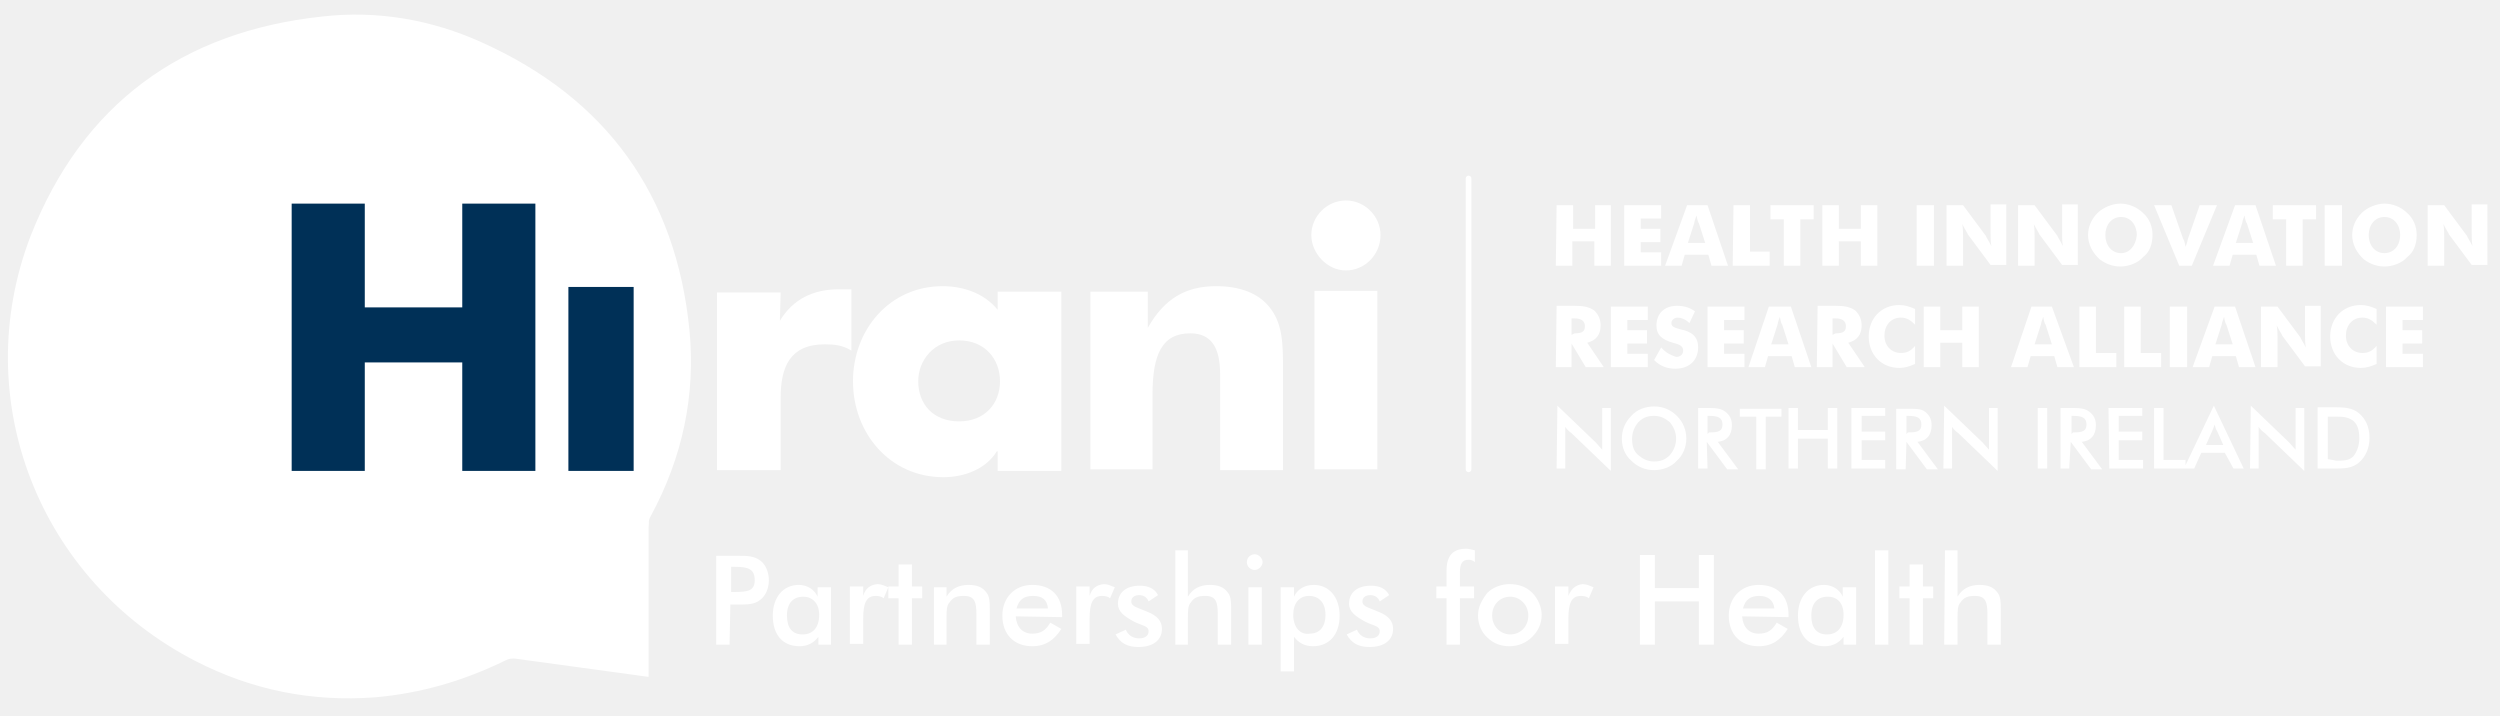
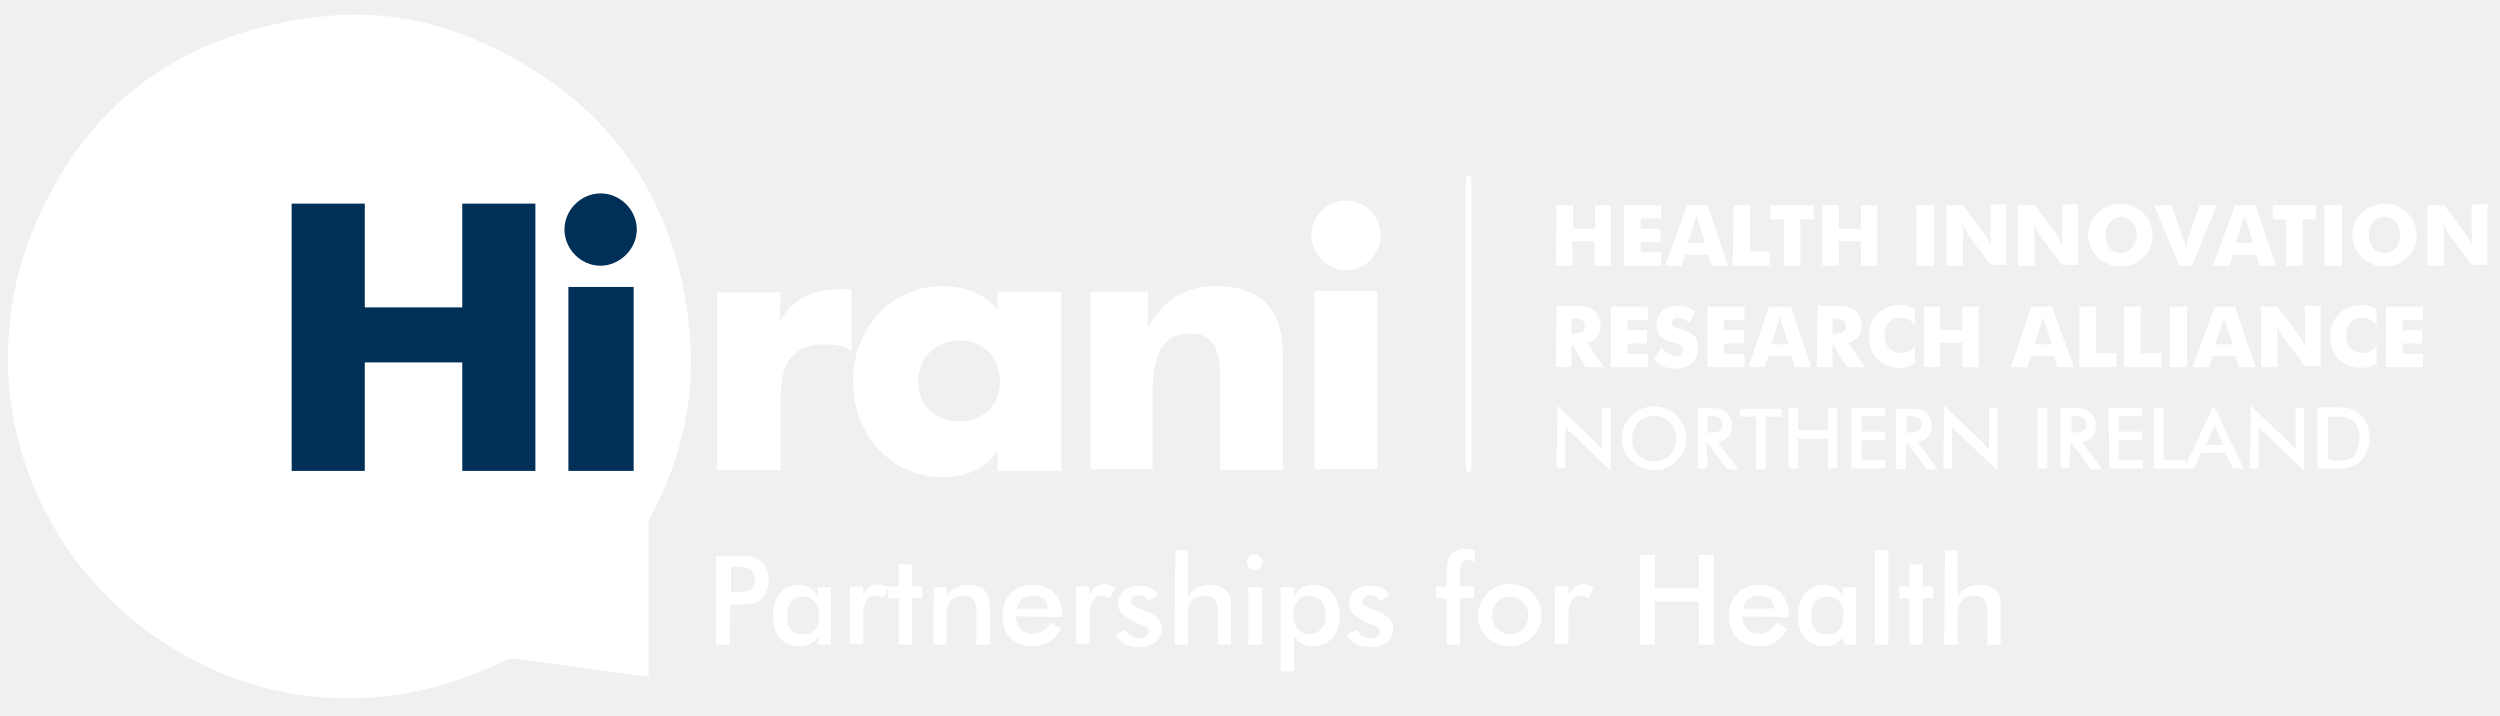
<svg xmlns="http://www.w3.org/2000/svg" version="1.1" id="Layer_1" x="0px" y="0px" viewBox="0 0 318 91" style="enable-background:new 0 0 318 91;" xml:space="preserve">
+   <style type="text/css">
+ 	.st0{fill:#FFFFFF;}
+ 	.st1{fill:#003057;}
+ 	.st2{fill:none;stroke:#FFFFFF;stroke-width:0.716;stroke-linecap:round;stroke-linejoin:round;}
+ </style>
  <g>
    <g>
-       <path style="fill:#FFFFFF;" d="M65.7,83.8c-0.5-0.1-1,0-1.4,0.2c-5.3,2.6-10.8,4.2-16.6,4.7c-8,0.6-15.6-0.9-22.8-4.6    C5,73.9-4.1,50.8,3.9,30C10.5,13.2,23.2,4,41,2.1c7-0.8,13.9,0.4,20.3,3.3C77.1,12.5,86,24.8,87.7,42c0.8,8.3-0.9,16.2-4.9,23.6    c-0.4,0.7-0.2,0.8-0.3,1.5v19L65.7,83.8z" />
-       <path style="fill:#FFFFFF;" d="M138.7,59.7h7.9v-9.5c0-5.1,1.2-7.8,4.8-7.8c2.6,0,3.8,1.7,3.8,5.2v12.2h8v-13    c0-3.3-0.1-5.7-1.7-7.7c-1.4-1.8-3.8-2.7-6.8-2.7c-3.9,0-6.6,1.6-8.7,5.3v-4.6h-7.3L138.7,59.7L138.7,59.7z" />
+       <path class="st0" d="M65.7,83.8c-0.5-0.1-1,0-1.4,0.2c-5.3,2.6-10.8,4.2-16.6,4.7c-8,0.6-15.6-0.9-22.8-4.6    C5,73.9-4.1,50.8,3.9,30C10.5,13.2,23.2,4,41,2.1c7-0.8,13.9,0.4,20.3,3.3C77.1,12.5,86,24.8,87.7,42c0.8,8.3-0.9,16.2-4.9,23.6    c-0.4,0.7-0.2,0.8-0.3,1.5v19L65.7,83.8z" />
+       <path class="st0" d="M138.7,59.7h7.9v-9.5c0-5.1,1.2-7.8,4.8-7.8c2.6,0,3.8,1.7,3.8,5.2v12.2h8v-13c0-3.3-0.1-5.7-1.7-7.7    c-1.4-1.8-3.8-2.7-6.8-2.7c-3.9,0-6.6,1.6-8.7,5.3v-4.6h-7.3V59.7L138.7,59.7z" />
    </g>
-     <rect x="167.2" y="37" style="fill:#FFFFFF;" width="8" height="22.7" />
+     <rect x="167.2" y="37" class="st0" width="8" height="22.7" />
    <g>
-       <path style="fill:#FFFFFF;" d="M166.8,29.9c0,2.3,2,4.5,4.4,4.5c2.4,0,4.4-2,4.4-4.5c0-2.4-2-4.4-4.4-4.4    C168.8,25.5,166.8,27.5,166.8,29.9" />
-       <path style="fill:#FFFFFF;" d="M99.2,40.8L99.2,40.8c1.7-2.8,4.3-4,7.5-4h1.6v7.8c-1.1-0.7-2.2-0.8-3.4-0.8c-4.5,0-5.6,3-5.6,6.8    v9.2h-8.1V37.2h8.1L99.2,40.8L99.2,40.8z" />
-       <path style="fill:#FFFFFF;" d="M116.8,48.5c0,2.9,1.9,5.1,5.2,5.1c3.3,0,5.2-2.3,5.2-5.1c0-2.8-1.9-5.2-5.2-5.2    C118.8,43.3,116.8,45.8,116.8,48.5 M135,59.9h-8.1v-2.5h-0.1c-1.4,2.3-4.2,3.3-6.8,3.3c-6.8,0-11.5-5.6-11.5-12.2    s4.7-12.1,11.4-12.1c2.6,0,5.3,0.9,7,3v-2.3h8.1L135,59.9L135,59.9z" />
+       <path class="st0" d="M166.8,29.9c0,2.3,2,4.5,4.4,4.5s4.4-2,4.4-4.5c0-2.4-2-4.4-4.4-4.4C168.8,25.5,166.8,27.5,166.8,29.9" />
+       <path class="st0" d="M99.2,40.8L99.2,40.8c1.7-2.8,4.3-4,7.5-4h1.6v7.8c-1.1-0.7-2.2-0.8-3.4-0.8c-4.5,0-5.6,3-5.6,6.8v9.2h-8.1    V37.2h8.1L99.2,40.8L99.2,40.8z" />
+       <path class="st0" d="M116.8,48.5c0,2.9,1.9,5.1,5.2,5.1c3.3,0,5.2-2.3,5.2-5.1s-1.9-5.2-5.2-5.2C118.8,43.3,116.8,45.8,116.8,48.5     M135,59.9h-8.1v-2.5h-0.1c-1.4,2.3-4.2,3.3-6.8,3.3c-6.8,0-11.5-5.6-11.5-12.2s4.7-12.1,11.4-12.1c2.6,0,5.3,0.9,7,3v-2.3h8.1    V59.9L135,59.9z" />
    </g>
-     <polygon style="fill:#003057;" points="37.1,59.9 46.4,59.9 46.4,46.1 58.8,46.1 58.8,59.9 68.1,59.9 68.1,25.9 58.8,25.9    58.8,39.1 46.4,39.1 46.4,25.9 37.1,25.9  " />
-     <rect x="72.3" y="36.5" style="fill:#003057;" width="8.3" height="23.4" />
+     <polygon class="st1" points="37.1,59.9 46.4,59.9 46.4,46.1 58.8,46.1 58.8,59.9 68.1,59.9 68.1,25.9 58.8,25.9 58.8,39.1    46.4,39.1 46.4,25.9 37.1,25.9  " />
+     <rect x="72.3" y="36.5" class="st1" width="8.3" height="23.4" />
    <g>
-       <path style="fill:#FFFFFF;" d="M71.8,29.2c0,2.4,2,4.6,4.6,4.6c2.4,0,4.6-2.1,4.6-4.6s-2.1-4.6-4.6-4.6    C73.9,24.6,71.8,26.7,71.8,29.2" />
+       <path class="st1" d="M71.8,29.2c0,2.4,2,4.6,4.6,4.6c2.4,0,4.6-2.1,4.6-4.6s-2.1-4.6-4.6-4.6C73.9,24.6,71.8,26.7,71.8,29.2" />
    </g>
-     <line style="fill:#FFFFFF;stroke:#FFFFFF;stroke-width:0.716;stroke-linecap:round;stroke-linejoin:round;" x1="186.8" y1="22.7" x2="186.8" y2="59.7" />
+     <line class="st2" x1="186.8" y1="22.7" x2="186.8" y2="59.7" />
    <g>
-       <path style="fill:#FFFFFF;" d="M296.1,58.4V53h0.9c0.9,0,1.6,0,2.3,0.5c0.6,0.5,0.8,1.2,0.8,2.3c0,0.9-0.3,1.7-0.8,2.3    c-0.6,0.5-1.2,0.5-2.1,0.5L296.1,58.4z M294.8,59.6h2.1c1.2,0,2.3,0,3.2-0.8c0.8-0.7,1.3-1.8,1.3-3.1c0-1.4-0.5-2.4-1.3-3.1    c-0.9-0.8-2.1-0.8-3.5-0.8h-1.8V59.6z M286.2,59.6h1.1v-5.3c0.2,0.3,0.5,0.6,0.8,0.8l5,4.8v-8h-1.1v5.3c-0.3-0.3-0.6-0.7-0.8-0.9    l-4.9-4.7L286.2,59.6L286.2,59.6z M280.6,56.6l0.8-1.8c0.1-0.2,0.2-0.5,0.3-0.8c0.1,0.4,0.2,0.7,0.3,0.8l0.8,1.8H280.6z     M284.1,59.6h1.3l-3.8-8l-3.8,8h1.3l0.9-2h3L284.1,59.6z M274,59.6h4v-1.1h-2.8v-6.6H274V59.6z M268.3,59.6h4.3v-1.1h-3.1V56h3    v-1.1h-3v-2h3v-1h-4.3L268.3,59.6L268.3,59.6z M263.5,55.2v-2.3h0.2c1.1,0,1.7,0.2,1.7,1.1c0,0.9-0.6,1-1.7,1L263.5,55.2    L263.5,55.2z M263.4,56.2L263.4,56.2l2.6,3.5h1.4l-2.6-3.5c1.1-0.1,1.8-0.8,1.8-2.1c0-0.8-0.3-1.3-0.8-1.7s-1.1-0.5-1.9-0.5h-1.8    v7.7h1.1L263.4,56.2L263.4,56.2z M259.2,59.6h1.2v-7.7h-1.2V59.6z M247.2,59.6h1.1v-5.3c0.2,0.3,0.5,0.6,0.8,0.8l5,4.8v-8H253v5.3    c-0.3-0.3-0.6-0.7-0.8-0.9l-4.9-4.7L247.2,59.6L247.2,59.6z M242.5,55.2v-2.3h0.2c1.1,0,1.7,0.2,1.7,1.1c0,0.9-0.6,1-1.7,1    L242.5,55.2L242.5,55.2z M242.5,56.2L242.5,56.2l2.6,3.5h1.4l-2.6-3.5c1.1-0.1,1.8-0.8,1.8-2.1c0-0.8-0.3-1.3-0.8-1.7    S243.8,52,243,52h-1.8v7.7h1.2L242.5,56.2L242.5,56.2z M235.5,59.6h4.3v-1.1h-3V56h3v-1.1h-3v-2h3v-1h-4.3L235.5,59.6L235.5,59.6z     M227.5,59.6h1.2v-3.8h3.8v3.8h1.2v-7.7h-1.2v2.8h-3.8v-2.8h-1.2V59.6z M224.5,53h2.1v-1h-5.3v1h2.1v6.7h1.2V53z M217.2,55.2v-2.3    h0.2c1.1,0,1.7,0.2,1.7,1.1c0,0.9-0.6,1-1.7,1L217.2,55.2L217.2,55.2z M217.1,56.2L217.1,56.2l2.6,3.5h1.4l-2.6-3.5    c1.1-0.1,1.8-0.8,1.8-2.1c0-0.8-0.3-1.3-0.8-1.7s-1.1-0.5-1.9-0.5H216v7.7h1.2L217.1,56.2L217.1,56.2z M213.2,55.8    c0,0.8-0.3,1.5-0.8,2.1c-0.6,0.6-1.2,0.8-2,0.8s-1.4-0.3-2-0.8s-0.8-1.2-0.8-2.1c0-0.8,0.3-1.5,0.8-2.1c0.6-0.6,1.2-0.8,2-0.8    s1.4,0.3,2,0.8C212.9,54.3,213.2,55,213.2,55.8 M214.5,55.8c0-1.1-0.4-2.1-1.2-2.9c-0.8-0.8-1.8-1.2-2.9-1.2    c-1.1,0-2.2,0.4-2.9,1.2c-0.8,0.8-1.2,1.8-1.2,2.9c0,1.1,0.4,2.1,1.2,2.8c0.8,0.8,1.8,1.2,2.9,1.2s2.2-0.4,2.9-1.2    C214.1,57.9,214.5,56.8,214.5,55.8 M198,59.6h1.1v-5.3c0.2,0.3,0.5,0.6,0.8,0.8l5,4.8v-8h-1.1v5.3c-0.3-0.3-0.6-0.7-0.8-0.9    l-4.9-4.7L198,59.6L198,59.6z" />
-       <path style="fill:#FFFFFF;" d="M303.5,46.7h4.7V45h-2.6v-1.3h2.5V42h-2.5v-1.3h2.6V39h-4.7V46.7z M302.3,39.3    c-0.7-0.3-1.3-0.5-2-0.5c-2.3,0-3.9,1.7-3.9,4s1.6,4,3.9,4c0.7,0,1.3-0.2,2-0.5v-2.3c-0.6,0.7-1.1,0.9-1.8,0.9    c-1.2,0-2.1-0.9-2.1-2.2c0-1.3,0.8-2.3,2.1-2.3c0.7,0,1.2,0.3,1.8,0.9V39.3z M287.6,46.7h2.1v-3.8c0-0.4,0-0.9-0.1-1.5    c0.4,0.8,0.7,1.2,0.7,1.3l2.9,3.9h2v-7.7h-2v3.8c0,0.4,0,0.9,0.1,1.5c-0.4-0.8-0.7-1.2-0.7-1.3l-2.9-3.9h-2.1V46.7z M281.8,43.8    l0.8-2.5c0-0.1,0.1-0.5,0.3-1c0.1,0.6,0.2,0.9,0.3,1l0.8,2.5H281.8z M278.9,46.7h2.1l0.4-1.4h3l0.4,1.4h2.1l-2.6-7.7h-2.6    L278.9,46.7z M276,46.7h2.2V39H276V46.7z M270.2,46.7h4.7v-1.8h-2.6V39h-2.1V46.7z M264.5,46.7h4.7v-1.8h-2.6V39h-2.1V46.7z     M258.8,43.8l0.8-2.5c0-0.1,0.1-0.5,0.3-1c0.1,0.6,0.2,0.9,0.3,1l0.8,2.5H258.8z M255.8,46.7h2.1l0.4-1.4h3l0.4,1.4h2.1L261,39    h-2.6L255.8,46.7z M244.7,46.7h2.1v-3.1h2.8v3.1h2.1V39h-2.1v3h-2.8v-3h-2.1V46.7z M243.6,39.3c-0.7-0.3-1.3-0.5-2-0.5    c-2.3,0-3.9,1.7-3.9,4s1.6,4,3.9,4c0.7,0,1.3-0.2,2-0.5v-2.3c-0.6,0.7-1.1,0.9-1.8,0.9c-1.2,0-2.1-0.9-2.1-2.2    c0-1.3,0.8-2.3,2.1-2.3c0.7,0,1.2,0.3,1.8,0.9V39.3z M231.1,46.7h2v-3l1.8,3h2.3l-2.1-3.1c1.1-0.3,1.7-1,1.7-2.2    c0-0.8-0.3-1.4-0.8-1.9c-0.7-0.5-1.5-0.6-2.5-0.6h-2.3L231.1,46.7L231.1,46.7z M233.1,42.6v-2.1h0.4c0.8,0,1.3,0.3,1.3,1    c0,0.7-0.4,0.9-1.3,0.9L233.1,42.6L233.1,42.6z M225.3,43.8l0.8-2.5c0-0.1,0.1-0.5,0.3-1c0.1,0.6,0.2,0.9,0.3,1l0.8,2.5H225.3z     M222.4,46.7h2.1l0.4-1.4h3l0.4,1.4h2.1l-2.6-7.7H225L222.4,46.7z M217.2,46.7h4.7V45h-2.6v-1.3h2.5V42h-2.5v-1.3h2.6V39h-4.7    V46.7z M211.3,44.2l-0.9,1.6c0.8,0.8,1.7,1.1,2.7,1.1c1.8,0,2.9-1.1,2.9-2.7c0-1.4-0.8-2-2.2-2.3c-0.7-0.2-1.2-0.3-1.2-0.8    c0-0.4,0.4-0.7,0.8-0.7s1,0.2,1.5,0.7l0.7-1.5c-0.7-0.5-1.4-0.7-2.3-0.7c-1.6,0-2.6,1-2.6,2.5c0,1.2,0.7,1.8,2.1,2.2    c0.8,0.2,1.3,0.4,1.3,1c0,0.5-0.4,0.8-0.9,0.8C212.6,45.2,211.9,44.9,211.3,44.2 M204.9,46.7h4.7V45h-2.6v-1.3h2.5V42h-2.5v-1.3    h2.6V39h-4.7V46.7z M197.9,46.7h2v-3l1.8,3h2.3l-2.1-3.1c1.1-0.3,1.7-1,1.7-2.2c0-0.8-0.3-1.4-0.8-1.9c-0.7-0.5-1.5-0.6-2.5-0.6    h-2.3L197.9,46.7L197.9,46.7z M199.9,42.6v-2.1h0.4c0.8,0,1.3,0.3,1.3,1c0,0.7-0.4,0.9-1.3,0.9L199.9,42.6L199.9,42.6z" />
-       <path style="fill:#FFFFFF;" d="M308.8,33.8h2.1v-3.8c0-0.4,0-0.9-0.1-1.5c0.4,0.8,0.7,1.2,0.7,1.3l2.9,3.9h2V26h-2v3.8    c0,0.4,0,0.9,0.1,1.5c-0.4-0.8-0.7-1.2-0.7-1.3l-2.9-3.9h-2.1V33.8z M307.4,29.9c0-1.1-0.4-2.1-1.2-2.8c-0.8-0.8-1.9-1.2-2.9-1.2    s-2.2,0.5-2.9,1.2c-0.8,0.8-1.2,1.8-1.2,2.8c0,1.2,0.6,2.3,1.5,3.1c0.8,0.6,1.7,0.9,2.6,0.9c1,0,2.2-0.4,2.9-1.2    C307,32.1,307.4,31.1,307.4,29.9 M303.3,32.2c-1.2,0-2-1-2-2.3s0.8-2.3,2-2.3c1.2,0,2,1,2,2.3C305.3,31.2,304.5,32.2,303.3,32.2     M295.7,33.8h2.2v-7.7h-2.2V33.8z M290.8,33.8h2.1v-5.9h1.7v-1.8h-5.5v1.8h1.7L290.8,33.8L290.8,33.8z M284.4,30.9l0.8-2.5    c0-0.1,0.1-0.5,0.3-1c0.1,0.6,0.2,0.9,0.3,1l0.8,2.5H284.4z M281.5,33.8h2.1l0.4-1.4h3l0.4,1.4h2.1l-2.6-7.7h-2.6L281.5,33.8z     M277.2,33.8h1.6l3.2-7.7h-2.2l-1.5,4.3c0,0.1-0.1,0.5-0.3,1c-0.1-0.6-0.2-0.9-0.3-1l-1.5-4.3H274L277.2,33.8z M273.8,29.9    c0-1.1-0.4-2.1-1.2-2.8c-0.8-0.8-1.9-1.2-2.9-1.2s-2.2,0.5-2.9,1.2c-0.8,0.8-1.2,1.8-1.2,2.8c0,1.2,0.6,2.3,1.5,3.1    c0.8,0.6,1.7,0.9,2.6,0.9c1,0,2.2-0.4,2.9-1.2C273.4,32.1,273.8,31.1,273.8,29.9 M269.8,32.2c-1.2,0-2-1-2-2.3s0.8-2.3,2-2.3    c1.2,0,2,1,2,2.3C271.7,31.2,270.9,32.2,269.8,32.2 M256.7,33.8h2.1v-3.8c0-0.4,0-0.9-0.1-1.5c0.4,0.8,0.7,1.2,0.7,1.3l2.9,3.9h2    V26h-2v3.8c0,0.4,0,0.9,0.1,1.5c-0.4-0.8-0.7-1.2-0.7-1.3l-2.9-3.9h-2.1V33.8z M247.6,33.8h2.1v-3.8c0-0.4,0-0.9-0.1-1.5    c0.4,0.8,0.7,1.2,0.7,1.3l2.9,3.9h2V26h-2v3.8c0,0.4,0,0.9,0.1,1.5c-0.4-0.8-0.7-1.2-0.7-1.3l-2.9-3.9h-2.1V33.8z M243.8,33.8h2.2    v-7.7h-2.2V33.8z M231.8,33.8h2.1v-3.1h2.8v3.1h2.1v-7.7h-2.1v3h-2.8v-3h-2.1V33.8z M226.9,33.8h2.1v-5.9h1.7v-1.8h-5.5v1.8h1.7    L226.9,33.8L226.9,33.8z M220.4,33.8h4.7V32h-2.5v-5.9h-2.1L220.4,33.8L220.4,33.8z M214.7,30.9l0.8-2.5c0-0.1,0.1-0.5,0.3-1    c0.1,0.6,0.2,0.9,0.3,1l0.8,2.5H214.7z M211.8,33.8h2.1l0.4-1.4h3l0.4,1.4h2.1l-2.6-7.7h-2.6L211.8,33.8z M206.6,33.8h4.7v-1.7    h-2.6v-1.3h2.5v-1.7h-2.5v-1.3h2.6v-1.7h-4.7V33.8z M197.9,33.8h2.1v-3.1h2.8v3.1h2.1v-7.7h-2v3h-2.8v-3H198L197.9,33.8    L197.9,33.8z" />
-       <path style="fill:#FFFFFF;" d="M247.3,82h1.7v-3.4c0-0.9,0-1.6,0.4-2c0.4-0.6,0.9-0.8,1.8-0.8c1.4,0,1.6,0.8,1.6,2.4V82h1.7v-4.5    c0-0.8,0-1.6-0.4-2.1c-0.5-0.7-1.2-1-2.3-1c-1.3,0-2.2,0.5-2.8,1.5V70h-1.6L247.3,82L247.3,82z M242.9,82h1.7v-5.9h1.3v-1.5h-1.3    v-2.8h-1.7v2.8h-1.3v1.5h1.3V82z M238.5,82h1.7V70h-1.7V82z M236.1,82v-7.3h-1.7v1.2c-0.4-0.9-1.3-1.5-2.4-1.5    c-2,0-3.3,1.6-3.3,3.9c0,2.5,1.3,3.9,3.4,3.9c1,0,1.8-0.4,2.4-1.2V82L236.1,82z M234.5,78.2c0,1.6-0.8,2.5-2.1,2.5    c-1.3,0-2-0.8-2-2.4s0.8-2.4,2.1-2.4C233.7,75.9,234.5,76.7,234.5,78.2 M227.5,78.5v-0.3c0-2.4-1.4-3.8-3.8-3.8    c-2.3,0-3.8,1.7-3.8,3.9c0,2.4,1.5,3.9,3.8,3.9c1.7,0,2.8-0.8,3.7-2.2l-1.4-0.8c-0.6,1-1.2,1.4-2.3,1.4c-1.2,0-2-0.8-2.1-2.2    L227.5,78.5L227.5,78.5z M225.7,77.4h-4c0.3-1.1,0.9-1.6,2.1-1.6C224.8,75.8,225.6,76.3,225.7,77.4 M208.6,82h1.9v-5.5h5.6V82h1.9    V70.6h-1.9v4.2h-5.6v-4.2h-1.9V82z M199.5,75.8v-1.2h-1.7v7.3h1.7v-3.2c0-2,0.4-2.9,1.6-2.9c0.4,0,0.8,0.1,1,0.3l0.6-1.4    c-0.5-0.2-0.9-0.4-1.4-0.4C200.5,74.4,199.9,74.8,199.5,75.8 M194.4,78.3c0,1.4-1,2.4-2.3,2.4c-1.2,0-2.3-1-2.3-2.4s1-2.4,2.3-2.4    C193.3,75.9,194.4,76.9,194.4,78.3 M188,78.3c0,1,0.4,2.1,1.2,2.8c0.8,0.8,1.8,1.1,2.8,1.1c1.1,0,2.1-0.4,2.9-1.2    c0.8-0.8,1.2-1.7,1.2-2.8c0-1-0.5-2.1-1.2-2.8c-0.8-0.8-1.8-1.1-2.9-1.1c-1,0-2.1,0.4-2.8,1.1C188.5,76.3,188,77.2,188,78.3     M184,82h1.7v-5.9h1.8v-1.5h-1.8v-1.8c0-1.1,0.3-1.6,1.1-1.6c0.3,0,0.6,0.1,0.8,0.3V70c-0.4-0.1-0.8-0.2-1.1-0.2    c-1.7,0-2.5,0.9-2.5,2.8v2h-1.3v1.5h1.3V82z M171.3,80.7c0.6,1.1,1.5,1.6,2.9,1.6c1.9,0,3-0.9,3-2.3c0-1-0.6-1.7-1.9-2.2    c-1.1-0.5-2-0.6-2-1.3c0-0.5,0.4-0.8,1-0.8c0.6,0,1,0.3,1.2,0.8l1.2-0.8c-0.4-0.8-1.2-1.2-2.3-1.2c-1.8,0-2.8,0.9-2.8,2.3    c0,1,0.8,1.6,2.1,2.3c1,0.5,1.8,0.5,1.8,1.2c0,0.6-0.5,0.9-1.2,0.9c-0.8,0-1.4-0.4-1.7-1.1L171.3,80.7z M164.5,78.2    c0-1.5,0.8-2.4,2-2.4c1.3,0,2.1,0.9,2.1,2.4c0,1.6-0.8,2.4-2,2.4C165.4,80.8,164.5,79.8,164.5,78.2 M162.9,85.4h1.7V81    c0.6,0.8,1.4,1.2,2.4,1.2c2.1,0,3.4-1.5,3.4-3.9c0-2.3-1.3-3.9-3.3-3.9c-1.2,0-2.1,0.6-2.5,1.5v-1.2h-1.7L162.9,85.4L162.9,85.4z     M158.6,71.5c0,0.6,0.5,1,1,1s1-0.5,1-1s-0.5-1-1-1S158.6,70.9,158.6,71.5 M158.8,82h1.7v-7.3h-1.7V82z M149.4,82h1.7v-3.4    c0-0.9,0-1.6,0.4-2c0.4-0.6,0.9-0.8,1.8-0.8c1.4,0,1.6,0.8,1.6,2.4V82h1.7v-4.5c0-0.8,0-1.6-0.4-2.1c-0.5-0.7-1.2-1-2.3-1    c-1.3,0-2.2,0.5-2.8,1.5V70h-1.6V82z M141.9,80.7c0.6,1.1,1.5,1.6,2.9,1.6c1.9,0,3-0.9,3-2.3c0-1-0.6-1.7-1.9-2.2    c-1.1-0.5-2-0.6-2-1.3c0-0.5,0.4-0.8,1-0.8c0.6,0,1,0.3,1.2,0.8l1.2-0.8c-0.4-0.8-1.2-1.2-2.3-1.2c-1.8,0-2.8,0.9-2.8,2.3    c0,1,0.8,1.6,2.1,2.3c1,0.5,1.8,0.5,1.8,1.2c0,0.6-0.5,0.9-1.2,0.9c-0.8,0-1.4-0.4-1.7-1.1L141.9,80.7z M138.6,75.8v-1.2h-1.7v7.3    h1.7v-3.2c0-2,0.4-2.9,1.6-2.9c0.4,0,0.8,0.1,1,0.3l0.6-1.4c-0.5-0.2-0.9-0.4-1.4-0.4C139.5,74.4,138.9,74.8,138.6,75.8     M135.1,78.5v-0.3c0-2.4-1.4-3.8-3.8-3.8c-2.3,0-3.8,1.7-3.8,3.9c0,2.4,1.5,3.9,3.8,3.9c1.7,0,2.8-0.8,3.7-2.2l-1.4-0.8    c-0.6,1-1.2,1.4-2.3,1.4c-1.2,0-2-0.8-2.1-2.2L135.1,78.5L135.1,78.5z M133.3,77.4h-4c0.3-1.1,0.9-1.6,2.1-1.6    C132.6,75.8,133.2,76.3,133.3,77.4 M118.7,82h1.7v-3.4c0-0.9,0-1.6,0.4-2c0.4-0.6,0.9-0.8,1.8-0.8c1.4,0,1.6,0.8,1.6,2.4V82h1.7    v-4.5c0-0.8,0-1.6-0.4-2.1c-0.5-0.7-1.2-1-2.3-1c-1.3,0-2.2,0.5-2.8,1.5v-1.2h-1.6V82z M114.3,82h1.7v-5.9h1.3v-1.5H116v-2.8h-1.7    v2.8H113v1.5h1.3V82z M109.8,75.8v-1.2h-1.7v7.3h1.7v-3.2c0-2,0.4-2.9,1.6-2.9c0.4,0,0.8,0.1,1,0.3l0.6-1.4    c-0.5-0.2-0.9-0.4-1.4-0.4C110.7,74.4,110.1,74.8,109.8,75.8 M105.7,82v-7.3h-1.7v1.2c-0.4-0.9-1.3-1.5-2.4-1.5    c-2,0-3.3,1.6-3.3,3.9c0,2.5,1.3,3.9,3.4,3.9c1,0,1.8-0.4,2.4-1.2V82L105.7,82z M104.2,78.2c0,1.6-0.8,2.5-2.1,2.5    c-1.3,0-2-0.8-2-2.4s0.8-2.4,2.1-2.4C103.3,75.9,104.2,76.7,104.2,78.2 M93,75.3v-3.2h0.5c1.7,0,2.5,0.3,2.5,1.7    c0,1.3-0.8,1.5-2.5,1.5H93z M92.9,76.9h1c1.1,0,2.1,0,2.8-0.6c0.7-0.5,1.1-1.5,1.1-2.5c0-1.1-0.5-2.1-1.1-2.5    c-0.8-0.6-1.7-0.6-2.8-0.6h-2.8v11.3h1.7L92.9,76.9L92.9,76.9z" />
+       <path class="st0" d="M296.1,58.4V53h0.9c0.9,0,1.6,0,2.3,0.5c0.6,0.5,0.8,1.2,0.8,2.3c0,0.9-0.3,1.7-0.8,2.3    c-0.6,0.5-1.2,0.5-2.1,0.5L296.1,58.4z M294.8,59.6h2.1c1.2,0,2.3,0,3.2-0.8c0.8-0.7,1.3-1.8,1.3-3.1c0-1.4-0.5-2.4-1.3-3.1    c-0.9-0.8-2.1-0.8-3.5-0.8h-1.8L294.8,59.6L294.8,59.6z M286.2,59.6h1.1v-5.3c0.2,0.3,0.5,0.6,0.8,0.8l5,4.8v-8H292v5.3    c-0.3-0.3-0.6-0.7-0.8-0.9l-4.9-4.7L286.2,59.6L286.2,59.6z M280.6,56.6l0.8-1.8c0.1-0.2,0.2-0.5,0.3-0.8c0.1,0.4,0.2,0.7,0.3,0.8    l0.8,1.8H280.6z M284.1,59.6h1.3l-3.8-8l-3.8,8h1.3l0.9-2h3L284.1,59.6z M274,59.6h4v-1.1h-2.8v-6.6H274V59.6z M268.3,59.6h4.3    v-1.1h-3.1V56h3v-1.1h-3v-2h3v-1h-4.3L268.3,59.6L268.3,59.6z M263.5,55.2v-2.3h0.2c1.1,0,1.7,0.2,1.7,1.1c0,0.9-0.6,1-1.7,1    L263.5,55.2L263.5,55.2z M263.4,56.2L263.4,56.2l2.6,3.5h1.4l-2.6-3.5c1.1-0.1,1.8-0.8,1.8-2.1c0-0.8-0.3-1.3-0.8-1.7    s-1.1-0.5-1.9-0.5h-1.8v7.7h1.1L263.4,56.2L263.4,56.2z M259.2,59.6h1.2v-7.7h-1.2V59.6z M247.2,59.6h1.1v-5.3    c0.2,0.3,0.5,0.6,0.8,0.8l5,4.8v-8H253v5.3c-0.3-0.3-0.6-0.7-0.8-0.9l-4.9-4.7L247.2,59.6L247.2,59.6z M242.5,55.2v-2.3h0.2    c1.1,0,1.7,0.2,1.7,1.1c0,0.9-0.6,1-1.7,1L242.5,55.2L242.5,55.2z M242.5,56.2L242.5,56.2l2.6,3.5h1.4l-2.6-3.5    c1.1-0.1,1.8-0.8,1.8-2.1c0-0.8-0.3-1.3-0.8-1.7S243.8,52,243,52h-1.8v7.7h1.2L242.5,56.2L242.5,56.2z M235.5,59.6h4.3v-1.1h-3V56    h3v-1.1h-3v-2h3v-1h-4.3V59.6L235.5,59.6z M227.5,59.6h1.2v-3.8h3.8v3.8h1.2v-7.7h-1.2v2.8h-3.8v-2.8h-1.2V59.6z M224.5,53h2.1v-1    h-5.3v1h2.1v6.7h1.2V53H224.5z M217.2,55.2v-2.3h0.2c1.1,0,1.7,0.2,1.7,1.1c0,0.9-0.6,1-1.7,1L217.2,55.2L217.2,55.2z M217.1,56.2    L217.1,56.2l2.6,3.5h1.4l-2.6-3.5c1.1-0.1,1.8-0.8,1.8-2.1c0-0.8-0.3-1.3-0.8-1.7s-1.1-0.5-1.9-0.5H216v7.7h1.2L217.1,56.2    L217.1,56.2z M213.2,55.8c0,0.8-0.3,1.5-0.8,2.1c-0.6,0.6-1.2,0.8-2,0.8s-1.4-0.3-2-0.8s-0.8-1.2-0.8-2.1c0-0.8,0.3-1.5,0.8-2.1    c0.6-0.6,1.2-0.8,2-0.8s1.4,0.3,2,0.8C212.9,54.3,213.2,55,213.2,55.8 M214.5,55.8c0-1.1-0.4-2.1-1.2-2.9    c-0.8-0.8-1.8-1.2-2.9-1.2c-1.1,0-2.2,0.4-2.9,1.2c-0.8,0.8-1.2,1.8-1.2,2.9c0,1.1,0.4,2.1,1.2,2.8c0.8,0.8,1.8,1.2,2.9,1.2    s2.2-0.4,2.9-1.2C214.1,57.9,214.5,56.8,214.5,55.8 M198,59.6h1.1v-5.3c0.2,0.3,0.5,0.6,0.8,0.8l5,4.8v-8h-1.1v5.3    c-0.3-0.3-0.6-0.7-0.8-0.9l-4.9-4.7L198,59.6L198,59.6z" />
+       <path class="st0" d="M303.5,46.7h4.7V45h-2.6v-1.3h2.5V42h-2.5v-1.3h2.6V39h-4.7V46.7z M302.3,39.3c-0.7-0.3-1.3-0.5-2-0.5    c-2.3,0-3.9,1.7-3.9,4s1.6,4,3.9,4c0.7,0,1.3-0.2,2-0.5V44c-0.6,0.7-1.1,0.9-1.8,0.9c-1.2,0-2.1-0.9-2.1-2.2s0.8-2.3,2.1-2.3    c0.7,0,1.2,0.3,1.8,0.9V39.3z M287.6,46.7h2.1v-3.8c0-0.4,0-0.9-0.1-1.5c0.4,0.8,0.7,1.2,0.7,1.3l2.9,3.9h2v-7.7h-2v3.8    c0,0.4,0,0.9,0.1,1.5c-0.4-0.8-0.7-1.2-0.7-1.3l-2.9-3.9h-2.1V46.7z M281.8,43.8l0.8-2.5c0-0.1,0.1-0.5,0.3-1    c0.1,0.6,0.2,0.9,0.3,1l0.8,2.5H281.8z M278.9,46.7h2.1l0.4-1.4h3l0.4,1.4h2.1l-2.6-7.7h-2.6L278.9,46.7z M276,46.7h2.2V39H276    V46.7z M270.2,46.7h4.7v-1.8h-2.6V39h-2.1V46.7z M264.5,46.7h4.7v-1.8h-2.6V39h-2.1V46.7z M258.8,43.8l0.8-2.5    c0-0.1,0.1-0.5,0.3-1c0.1,0.6,0.2,0.9,0.3,1l0.8,2.5H258.8z M255.8,46.7h2.1l0.4-1.4h3l0.4,1.4h2.1L261,39h-2.6L255.8,46.7z     M244.7,46.7h2.1v-3.1h2.8v3.1h2.1V39h-2.1v3h-2.8v-3h-2.1V46.7z M243.6,39.3c-0.7-0.3-1.3-0.5-2-0.5c-2.3,0-3.9,1.7-3.9,4    s1.6,4,3.9,4c0.7,0,1.3-0.2,2-0.5V44c-0.6,0.7-1.1,0.9-1.8,0.9c-1.2,0-2.1-0.9-2.1-2.2s0.8-2.3,2.1-2.3c0.7,0,1.2,0.3,1.8,0.9    V39.3z M231.1,46.7h2v-3l1.8,3h2.3l-2.1-3.1c1.1-0.3,1.7-1,1.7-2.2c0-0.8-0.3-1.4-0.8-1.9c-0.7-0.5-1.5-0.6-2.5-0.6h-2.3    L231.1,46.7L231.1,46.7z M233.1,42.6v-2.1h0.4c0.8,0,1.3,0.3,1.3,1s-0.4,0.9-1.3,0.9L233.1,42.6L233.1,42.6z M225.3,43.8l0.8-2.5    c0-0.1,0.1-0.5,0.3-1c0.1,0.6,0.2,0.9,0.3,1l0.8,2.5H225.3z M222.4,46.7h2.1l0.4-1.4h3l0.4,1.4h2.1l-2.6-7.7H225L222.4,46.7z     M217.2,46.7h4.7V45h-2.6v-1.3h2.5V42h-2.5v-1.3h2.6V39h-4.7V46.7z M211.3,44.2l-0.9,1.6c0.8,0.8,1.7,1.1,2.7,1.1    c1.8,0,2.9-1.1,2.9-2.7c0-1.4-0.8-2-2.2-2.3c-0.7-0.2-1.2-0.3-1.2-0.8c0-0.4,0.4-0.7,0.8-0.7s1,0.2,1.5,0.7l0.7-1.5    c-0.7-0.5-1.4-0.7-2.3-0.7c-1.6,0-2.6,1-2.6,2.5c0,1.2,0.7,1.8,2.1,2.2c0.8,0.2,1.3,0.4,1.3,1c0,0.5-0.4,0.8-0.9,0.8    C212.6,45.2,211.9,44.9,211.3,44.2 M204.9,46.7h4.7V45H207v-1.3h2.5V42H207v-1.3h2.6V39h-4.7V46.7z M197.9,46.7h2v-3l1.8,3h2.3    l-2.1-3.1c1.1-0.3,1.7-1,1.7-2.2c0-0.8-0.3-1.4-0.8-1.9c-0.7-0.5-1.5-0.6-2.5-0.6H198L197.9,46.7L197.9,46.7z M199.9,42.6v-2.1    h0.4c0.8,0,1.3,0.3,1.3,1s-0.4,0.9-1.3,0.9L199.9,42.6L199.9,42.6z" />
+       <path class="st0" d="M308.8,33.8h2.1V30c0-0.4,0-0.9-0.1-1.5c0.4,0.8,0.7,1.2,0.7,1.3l2.9,3.9h2V26h-2v3.8c0,0.4,0,0.9,0.1,1.5    c-0.4-0.8-0.7-1.2-0.7-1.3l-2.9-3.9h-2.1V33.8z M307.4,29.9c0-1.1-0.4-2.1-1.2-2.8c-0.8-0.8-1.9-1.2-2.9-1.2s-2.2,0.5-2.9,1.2    c-0.8,0.8-1.2,1.8-1.2,2.8c0,1.2,0.6,2.3,1.5,3.1c0.8,0.6,1.7,0.9,2.6,0.9c1,0,2.2-0.4,2.9-1.2C307,32.1,307.4,31.1,307.4,29.9     M303.3,32.2c-1.2,0-2-1-2-2.3s0.8-2.3,2-2.3s2,1,2,2.3S304.5,32.2,303.3,32.2 M295.7,33.8h2.2v-7.7h-2.2V33.8z M290.8,33.8h2.1    v-5.9h1.7v-1.8h-5.5v1.8h1.7L290.8,33.8L290.8,33.8z M284.4,30.9l0.8-2.5c0-0.1,0.1-0.5,0.3-1c0.1,0.6,0.2,0.9,0.3,1l0.8,2.5    H284.4z M281.5,33.8h2.1l0.4-1.4h3l0.4,1.4h2.1l-2.6-7.7h-2.6L281.5,33.8z M277.2,33.8h1.6l3.2-7.7h-2.2l-1.5,4.3    c0,0.1-0.1,0.5-0.3,1c-0.1-0.6-0.2-0.9-0.3-1l-1.5-4.3H274L277.2,33.8z M273.8,29.9c0-1.1-0.4-2.1-1.2-2.8    c-0.8-0.8-1.9-1.2-2.9-1.2s-2.2,0.5-2.9,1.2c-0.8,0.8-1.2,1.8-1.2,2.8c0,1.2,0.6,2.3,1.5,3.1c0.8,0.6,1.7,0.9,2.6,0.9    c1,0,2.2-0.4,2.9-1.2C273.4,32.1,273.8,31.1,273.8,29.9 M269.8,32.2c-1.2,0-2-1-2-2.3s0.8-2.3,2-2.3s2,1,2,2.3    C271.7,31.2,270.9,32.2,269.8,32.2 M256.7,33.8h2.1V30c0-0.4,0-0.9-0.1-1.5c0.4,0.8,0.7,1.2,0.7,1.3l2.9,3.9h2V26h-2v3.8    c0,0.4,0,0.9,0.1,1.5c-0.4-0.8-0.7-1.2-0.7-1.3l-2.9-3.9h-2.1V33.8z M247.6,33.8h2.1V30c0-0.4,0-0.9-0.1-1.5    c0.4,0.8,0.7,1.2,0.7,1.3l2.9,3.9h2V26h-2v3.8c0,0.4,0,0.9,0.1,1.5c-0.4-0.8-0.7-1.2-0.7-1.3l-2.9-3.9h-2.1V33.8z M243.8,33.8h2.2    v-7.7h-2.2V33.8z M231.8,33.8h2.1v-3.1h2.8v3.1h2.1v-7.7h-2.1v3h-2.8v-3h-2.1V33.8z M226.9,33.8h2.1v-5.9h1.7v-1.8h-5.5v1.8h1.7    V33.8L226.9,33.8z M220.4,33.8h4.7V32h-2.5v-5.9h-2.1L220.4,33.8L220.4,33.8z M214.7,30.9l0.8-2.5c0-0.1,0.1-0.5,0.3-1    c0.1,0.6,0.2,0.9,0.3,1l0.8,2.5H214.7z M211.8,33.8h2.1l0.4-1.4h3l0.4,1.4h2.1l-2.6-7.7h-2.6L211.8,33.8z M206.6,33.8h4.7v-1.7    h-2.6v-1.3h2.5v-1.7h-2.5v-1.3h2.6v-1.7h-4.7V33.8z M197.9,33.8h2.1v-3.1h2.8v3.1h2.1v-7.7h-2v3h-2.8v-3H198L197.9,33.8    L197.9,33.8z" />
+       <path class="st0" d="M247.3,82h1.7v-3.4c0-0.9,0-1.6,0.4-2c0.4-0.6,0.9-0.8,1.8-0.8c1.4,0,1.6,0.8,1.6,2.4V82h1.7v-4.5    c0-0.8,0-1.6-0.4-2.1c-0.5-0.7-1.2-1-2.3-1c-1.3,0-2.2,0.5-2.8,1.5V70h-1.6L247.3,82L247.3,82z M242.9,82h1.7v-5.9h1.3v-1.5h-1.3    v-2.8h-1.7v2.8h-1.3v1.5h1.3V82z M238.5,82h1.7V70h-1.7V82z M236.1,82v-7.3h-1.7v1.2c-0.4-0.9-1.3-1.5-2.4-1.5    c-2,0-3.3,1.6-3.3,3.9c0,2.5,1.3,3.9,3.4,3.9c1,0,1.8-0.4,2.4-1.2v1H236.1z M234.5,78.2c0,1.6-0.8,2.5-2.1,2.5s-2-0.8-2-2.4    s0.8-2.4,2.1-2.4C233.7,75.9,234.5,76.7,234.5,78.2 M227.5,78.5v-0.3c0-2.4-1.4-3.8-3.8-3.8c-2.3,0-3.8,1.7-3.8,3.9    c0,2.4,1.5,3.9,3.8,3.9c1.7,0,2.8-0.8,3.7-2.2l-1.4-0.8c-0.6,1-1.2,1.4-2.3,1.4c-1.2,0-2-0.8-2.1-2.2L227.5,78.5L227.5,78.5z     M225.7,77.4h-4c0.3-1.1,0.9-1.6,2.1-1.6C224.8,75.8,225.6,76.3,225.7,77.4 M208.6,82h1.9v-5.5h5.6V82h1.9V70.6h-1.9v4.2h-5.6    v-4.2h-1.9V82z M199.5,75.8v-1.2h-1.7v7.3h1.7v-3.2c0-2,0.4-2.9,1.6-2.9c0.4,0,0.8,0.1,1,0.3l0.6-1.4c-0.5-0.2-0.9-0.4-1.4-0.4    C200.5,74.4,199.9,74.8,199.5,75.8 M194.4,78.3c0,1.4-1,2.4-2.3,2.4c-1.2,0-2.3-1-2.3-2.4s1-2.4,2.3-2.4    C193.3,75.9,194.4,76.9,194.4,78.3 M188,78.3c0,1,0.4,2.1,1.2,2.8c0.8,0.8,1.8,1.1,2.8,1.1c1.1,0,2.1-0.4,2.9-1.2    c0.8-0.8,1.2-1.7,1.2-2.8c0-1-0.5-2.1-1.2-2.8c-0.8-0.8-1.8-1.1-2.9-1.1c-1,0-2.1,0.4-2.8,1.1C188.5,76.3,188,77.2,188,78.3     M184,82h1.7v-5.9h1.8v-1.5h-1.8v-1.8c0-1.1,0.3-1.6,1.1-1.6c0.3,0,0.6,0.1,0.8,0.3V70c-0.4-0.1-0.8-0.2-1.1-0.2    c-1.7,0-2.5,0.9-2.5,2.8v2h-1.3v1.5h1.3V82z M171.3,80.7c0.6,1.1,1.5,1.6,2.9,1.6c1.9,0,3-0.9,3-2.3c0-1-0.6-1.7-1.9-2.2    c-1.1-0.5-2-0.6-2-1.3c0-0.5,0.4-0.8,1-0.8s1,0.3,1.2,0.8l1.2-0.8c-0.4-0.8-1.2-1.2-2.3-1.2c-1.8,0-2.8,0.9-2.8,2.3    c0,1,0.8,1.6,2.1,2.3c1,0.5,1.8,0.5,1.8,1.2c0,0.6-0.5,0.9-1.2,0.9c-0.8,0-1.4-0.4-1.7-1.1L171.3,80.7z M164.5,78.2    c0-1.5,0.8-2.4,2-2.4c1.3,0,2.1,0.9,2.1,2.4c0,1.6-0.8,2.4-2,2.4C165.4,80.8,164.5,79.8,164.5,78.2 M162.9,85.4h1.7V81    c0.6,0.8,1.4,1.2,2.4,1.2c2.1,0,3.4-1.5,3.4-3.9c0-2.3-1.3-3.9-3.3-3.9c-1.2,0-2.1,0.6-2.5,1.5v-1.2h-1.7L162.9,85.4L162.9,85.4z     M158.6,71.5c0,0.6,0.5,1,1,1s1-0.5,1-1s-0.5-1-1-1S158.6,70.9,158.6,71.5 M158.8,82h1.7v-7.3h-1.7V82z M149.4,82h1.7v-3.4    c0-0.9,0-1.6,0.4-2c0.4-0.6,0.9-0.8,1.8-0.8c1.4,0,1.6,0.8,1.6,2.4V82h1.7v-4.5c0-0.8,0-1.6-0.4-2.1c-0.5-0.7-1.2-1-2.3-1    c-1.3,0-2.2,0.5-2.8,1.5V70h-1.6L149.4,82L149.4,82z M141.9,80.7c0.6,1.1,1.5,1.6,2.9,1.6c1.9,0,3-0.9,3-2.3c0-1-0.6-1.7-1.9-2.2    c-1.1-0.5-2-0.6-2-1.3c0-0.5,0.4-0.8,1-0.8s1,0.3,1.2,0.8l1.2-0.8c-0.4-0.8-1.2-1.2-2.3-1.2c-1.8,0-2.8,0.9-2.8,2.3    c0,1,0.8,1.6,2.1,2.3c1,0.5,1.8,0.5,1.8,1.2c0,0.6-0.5,0.9-1.2,0.9c-0.8,0-1.4-0.4-1.7-1.1L141.9,80.7z M138.6,75.8v-1.2h-1.7v7.3    h1.7v-3.2c0-2,0.4-2.9,1.6-2.9c0.4,0,0.8,0.1,1,0.3l0.6-1.4c-0.5-0.2-0.9-0.4-1.4-0.4C139.5,74.4,138.9,74.8,138.6,75.8     M135.1,78.5v-0.3c0-2.4-1.4-3.8-3.8-3.8c-2.3,0-3.8,1.7-3.8,3.9c0,2.4,1.5,3.9,3.8,3.9c1.7,0,2.8-0.8,3.7-2.2l-1.4-0.8    c-0.6,1-1.2,1.4-2.3,1.4c-1.2,0-2-0.8-2.1-2.2L135.1,78.5L135.1,78.5z M133.3,77.4h-4c0.3-1.1,0.9-1.6,2.1-1.6    C132.6,75.8,133.2,76.3,133.3,77.4 M118.7,82h1.7v-3.4c0-0.9,0-1.6,0.4-2c0.4-0.6,0.9-0.8,1.8-0.8c1.4,0,1.6,0.8,1.6,2.4V82h1.7    v-4.5c0-0.8,0-1.6-0.4-2.1c-0.5-0.7-1.2-1-2.3-1c-1.3,0-2.2,0.5-2.8,1.5v-1.2h-1.6L118.7,82L118.7,82z M114.3,82h1.7v-5.9h1.3    v-1.5H116v-2.8h-1.7v2.8H113v1.5h1.3V82z M109.8,75.8v-1.2h-1.7v7.3h1.7v-3.2c0-2,0.4-2.9,1.6-2.9c0.4,0,0.8,0.1,1,0.3l0.6-1.4    c-0.5-0.2-0.9-0.4-1.4-0.4C110.7,74.4,110.1,74.8,109.8,75.8 M105.7,82v-7.3H104v1.2c-0.4-0.9-1.3-1.5-2.4-1.5    c-2,0-3.3,1.6-3.3,3.9c0,2.5,1.3,3.9,3.4,3.9c1,0,1.8-0.4,2.4-1.2v1H105.7z M104.2,78.2c0,1.6-0.8,2.5-2.1,2.5c-1.3,0-2-0.8-2-2.4    s0.8-2.4,2.1-2.4C103.3,75.9,104.2,76.7,104.2,78.2 M93,75.3v-3.2h0.5c1.7,0,2.5,0.3,2.5,1.7c0,1.3-0.8,1.5-2.5,1.5H93z     M92.9,76.9h1c1.1,0,2.1,0,2.8-0.6c0.7-0.5,1.1-1.5,1.1-2.5c0-1.1-0.5-2.1-1.1-2.5c-0.8-0.6-1.7-0.6-2.8-0.6h-2.8V82h1.7    L92.9,76.9L92.9,76.9z" />
    </g>
  </g>
</svg>
